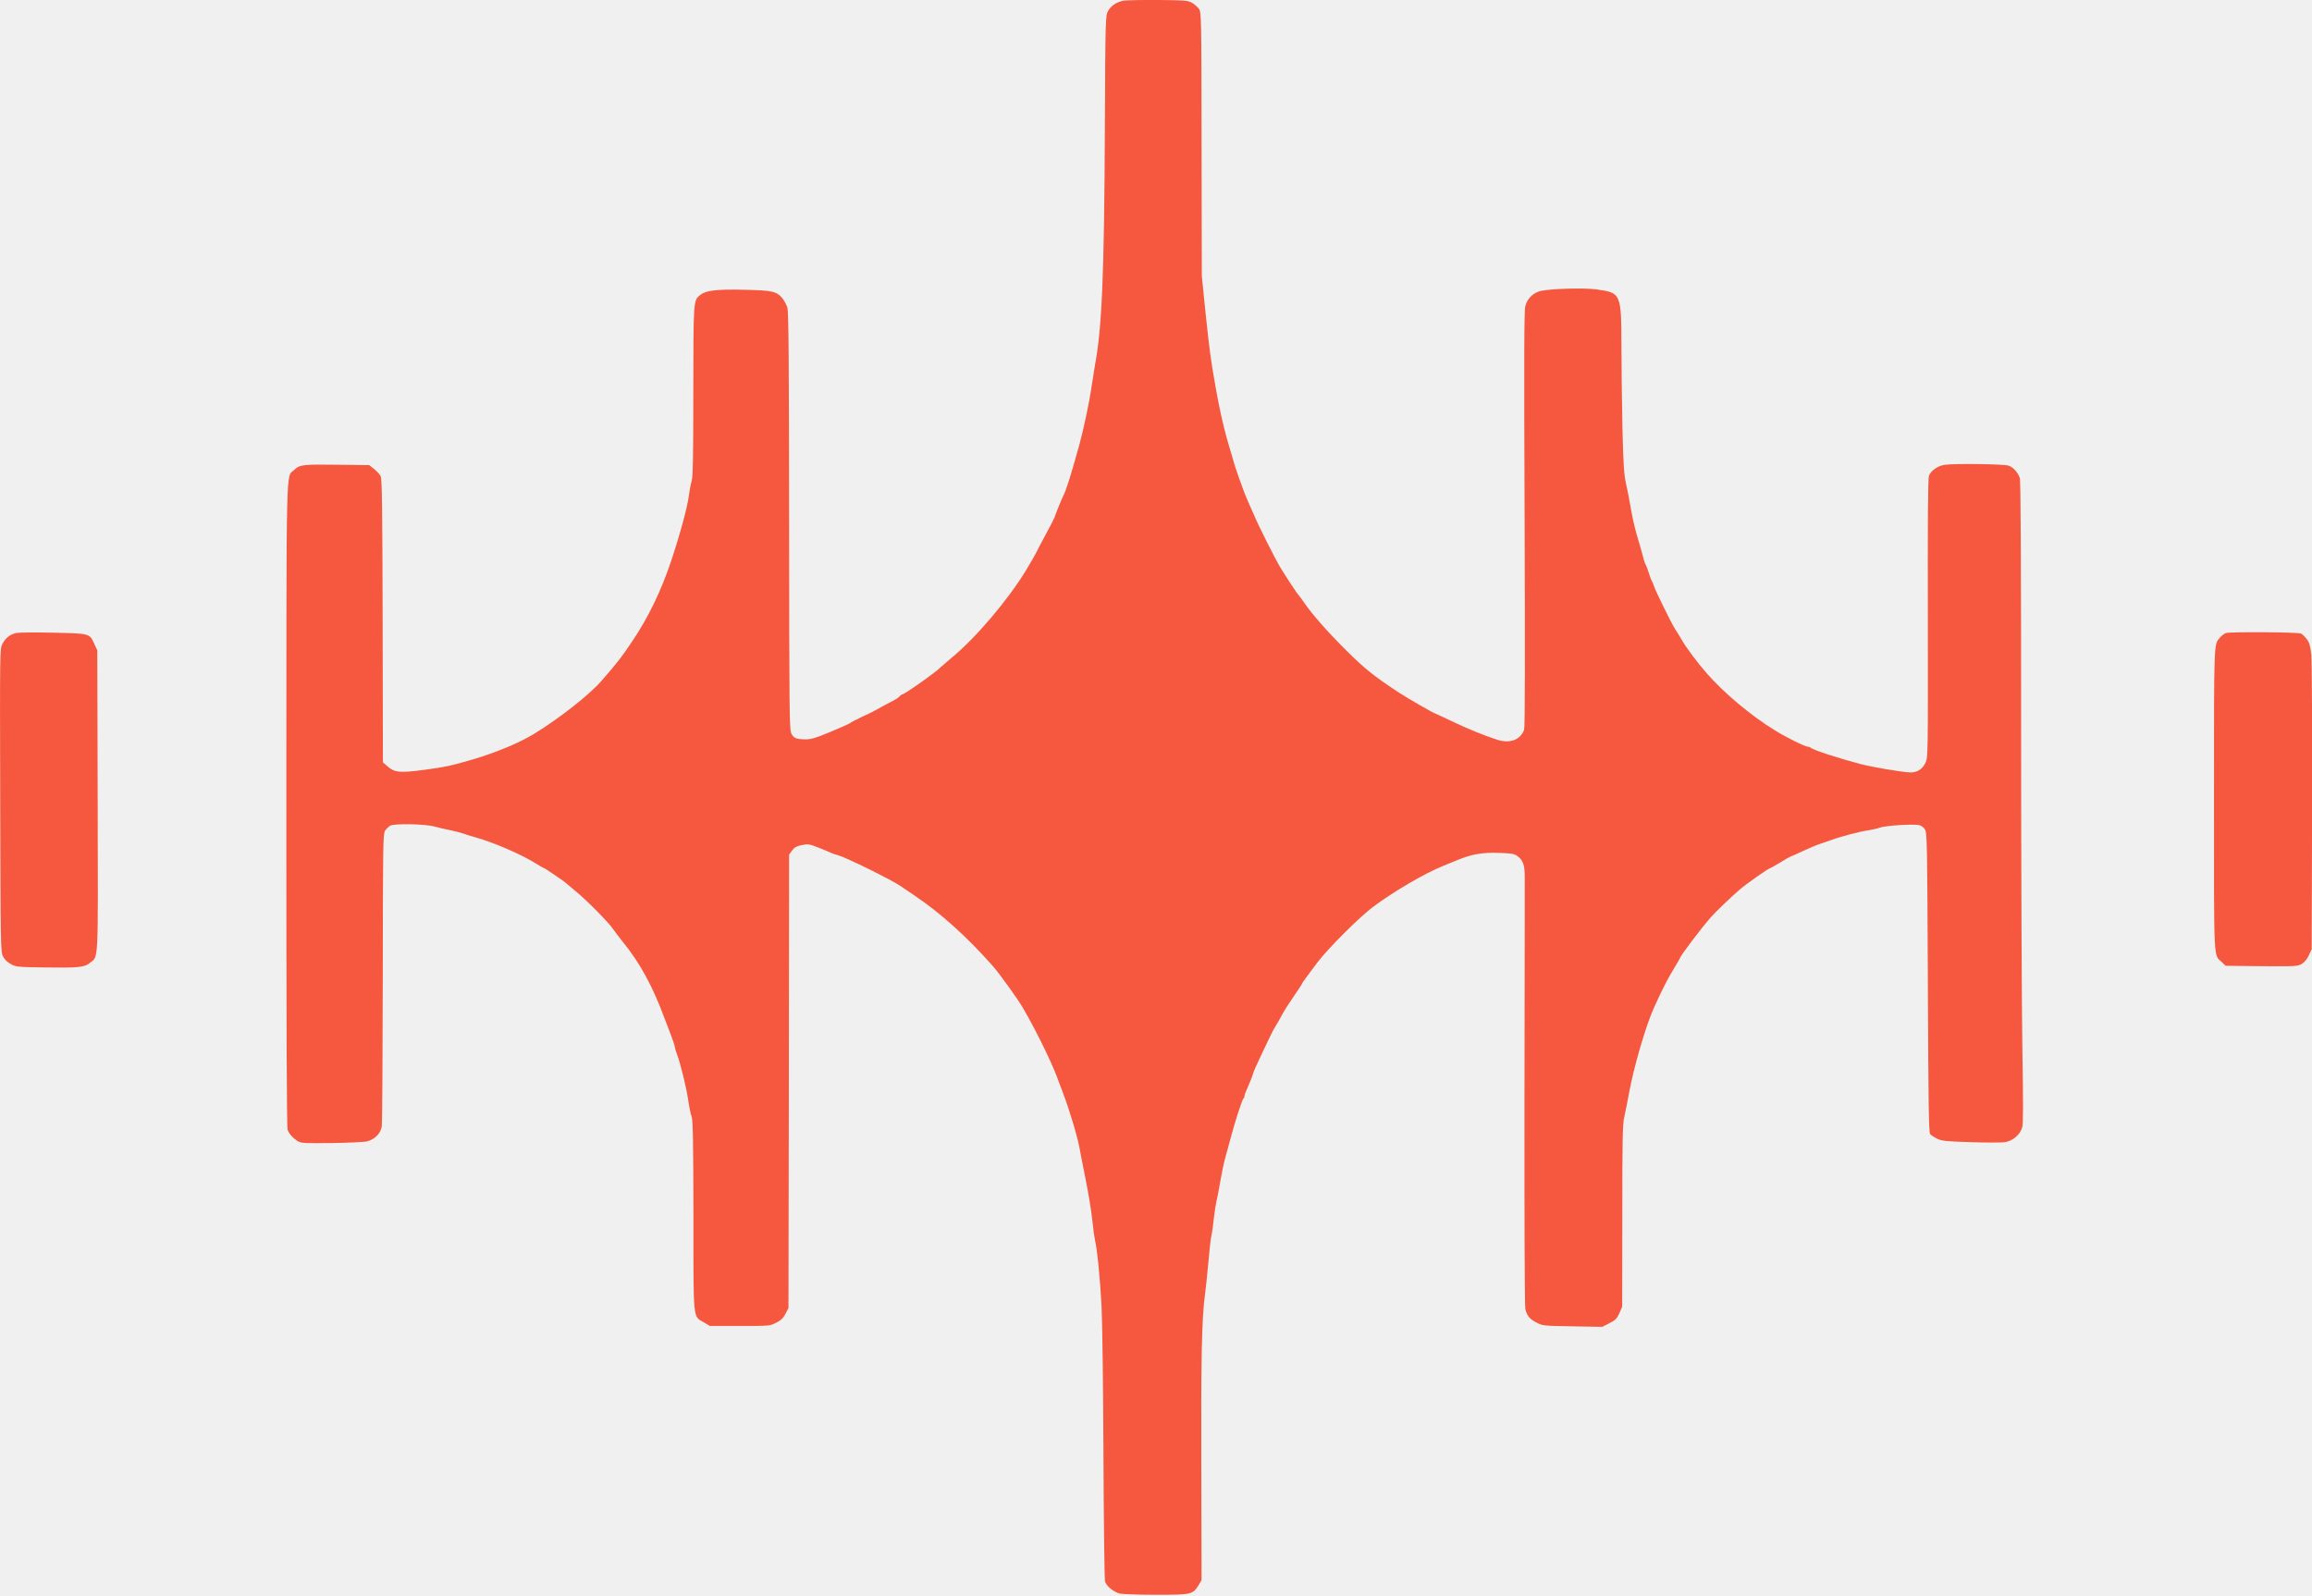
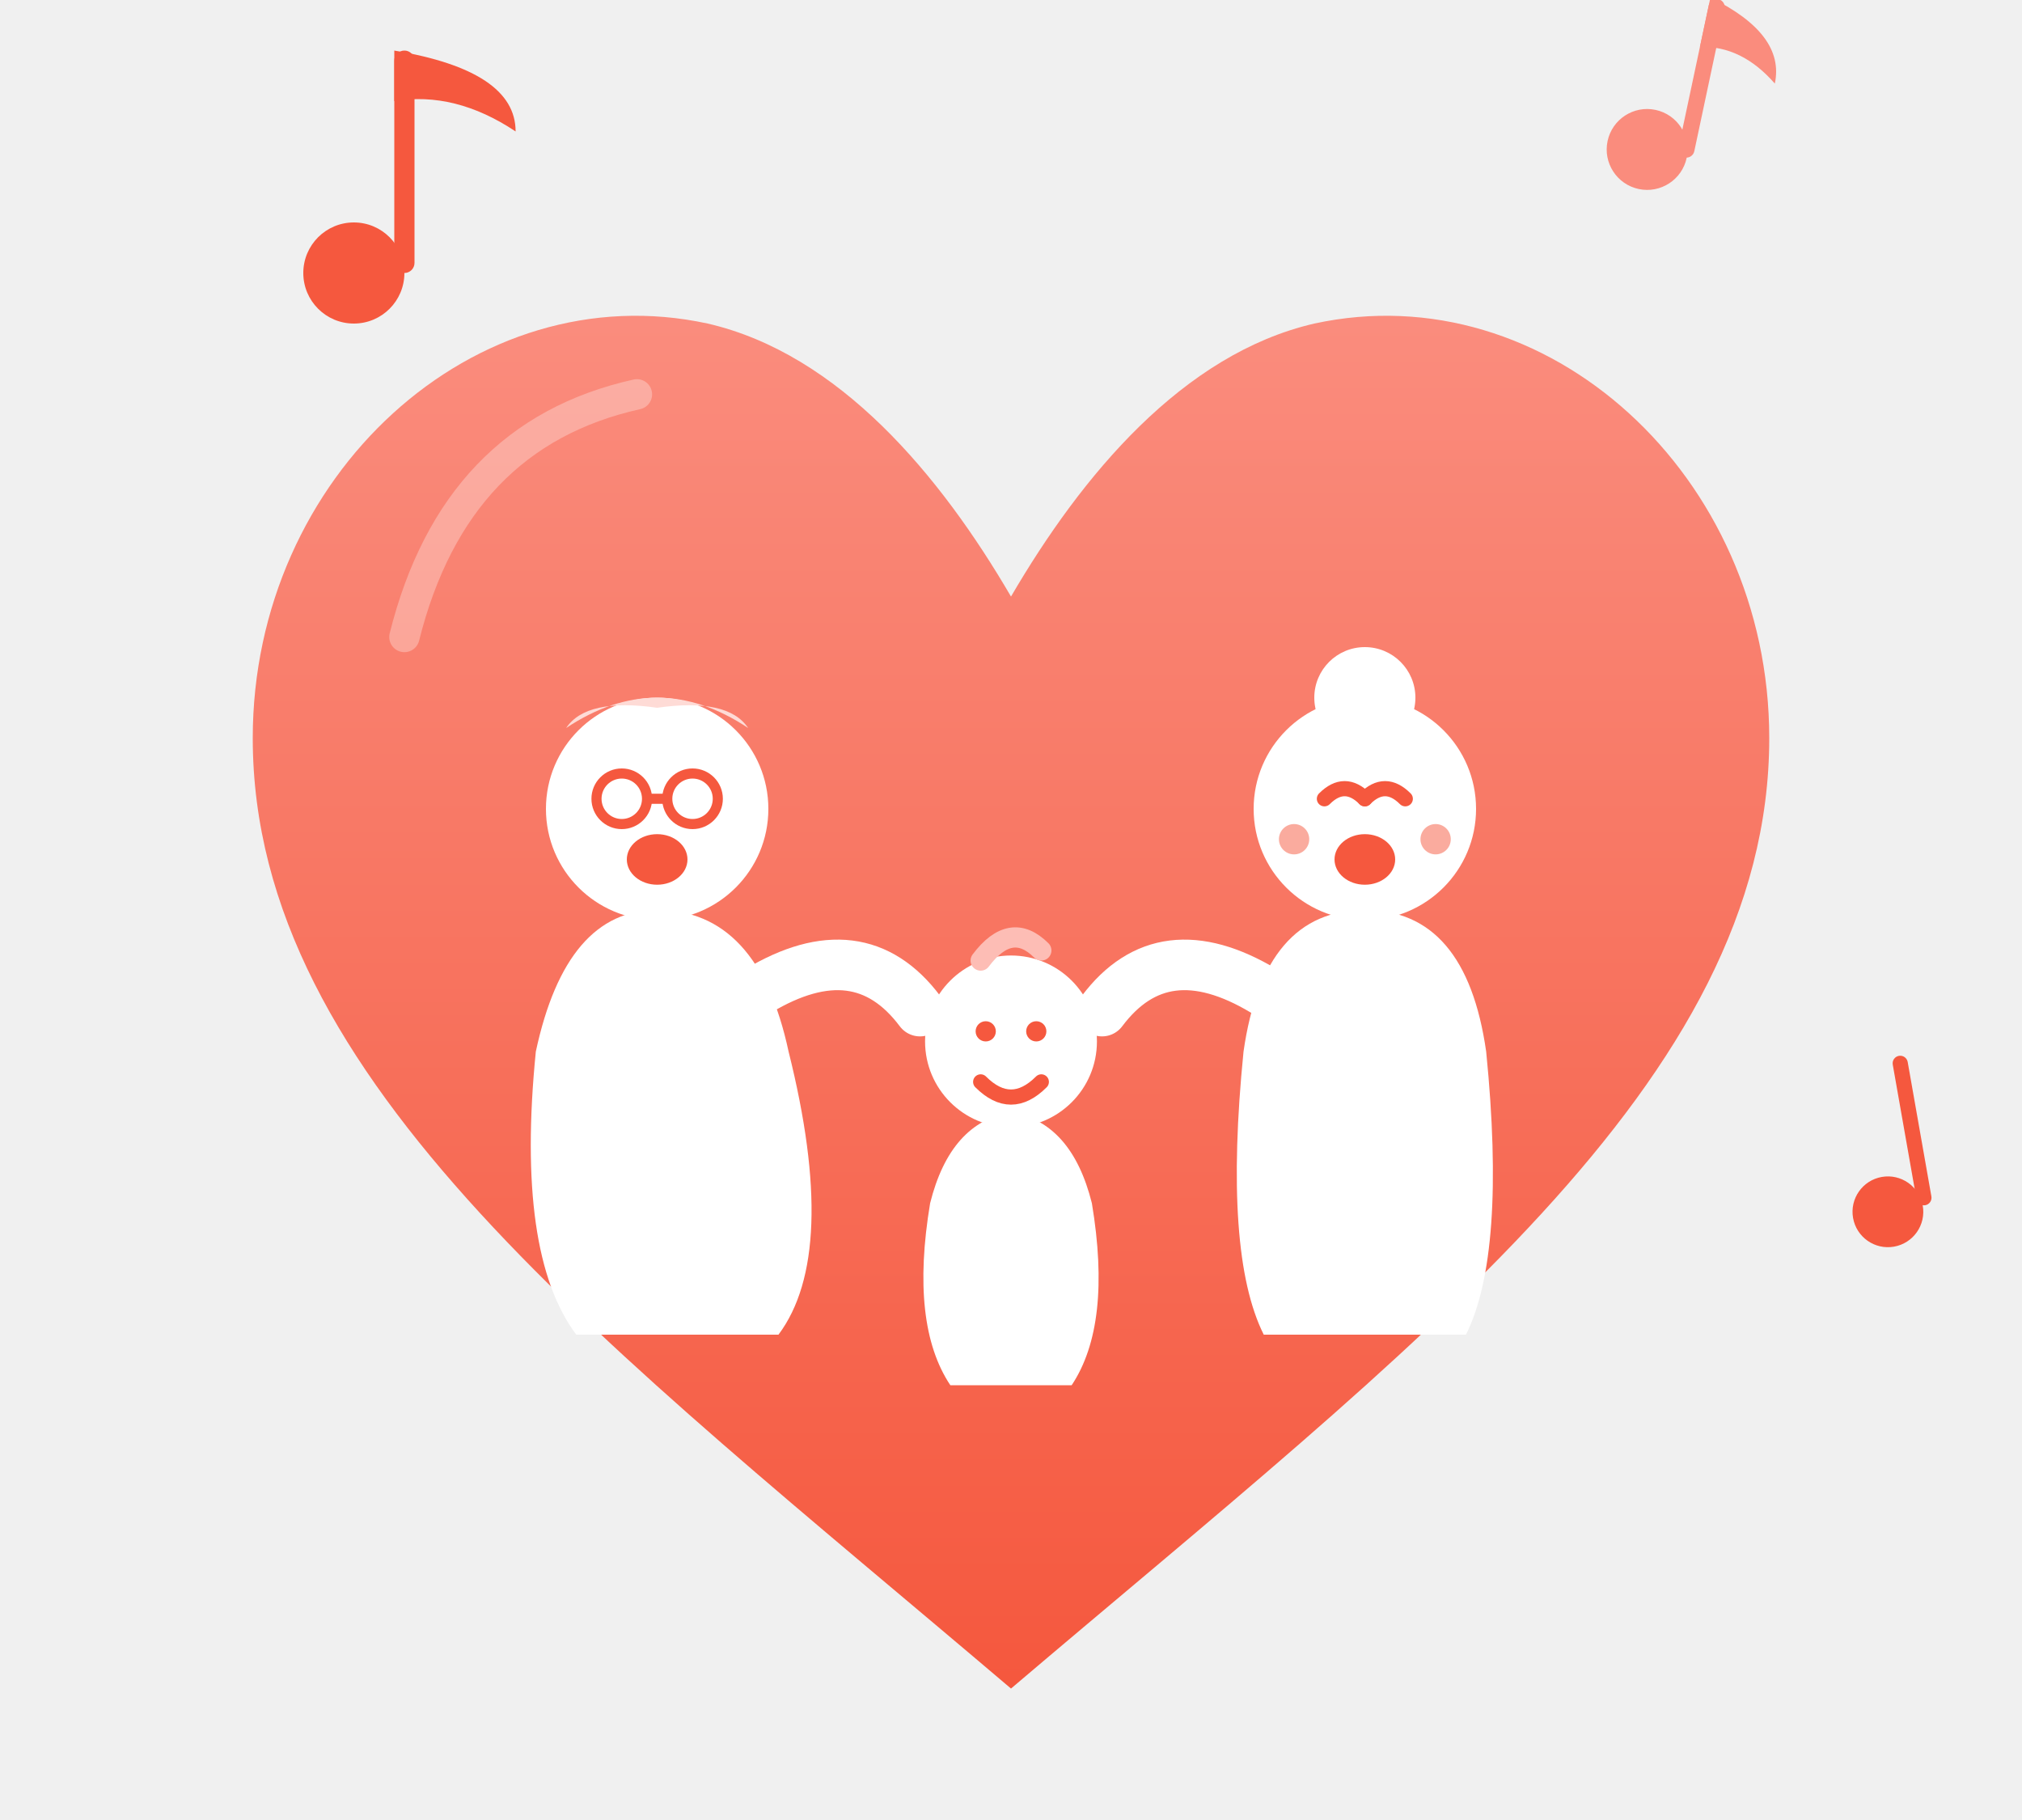
- <svg xmlns="http://www.w3.org/2000/svg" viewBox="0 0 1810 1249" fill="#F5583E">
-   <g transform="translate(-10.73019,1258.686) scale(0.1,-0.1)">
-     <path d="M8900 12581 c-53 -11 -96 -40 -118 -80 -20 -36 -21 -54 -25 -921 -5 -1144 -23 -1565 -78 -1855 -5 -27 -16 -99 -25 -158 -17 -123 -63 -340 -98 -467 -66 -238 -104 -358 -125 -396 -11 -21 -59 -138 -68 -168 -4 -11 -37 -76 -75 -145 -37 -69 -68 -127 -68 -130 0 -3 -35 -63 -77 -134 -142 -235 -397 -536 -588 -692 -38 -32 -74 -63 -80 -69 -28 -33 -286 -216 -304 -216 -5 0 -14 -7 -21 -15 -7 -8 -24 -21 -39 -28 -49 -26 -146 -78 -161 -87 -8 -5 -51 -26 -95 -46 -44 -21 -87 -43 -95 -50 -8 -6 -78 -37 -155 -69 -112 -47 -150 -58 -192 -57 -72 1 -91 8 -110 45 -16 30 -17 153 -18 1662 -1 1257 -4 1640 -13 1672 -7 23 -25 56 -39 74 -47 55 -77 62 -298 67 -221 5 -300 -5 -345 -40 -55 -43 -54 -38 -55 -758 0 -505 -3 -673 -13 -700 -6 -19 -16 -69 -21 -110 -13 -97 -67 -297 -141 -520 -78 -232 -177 -437 -303 -624 -82 -123 -115 -166 -241 -310 -92 -107 -327 -292 -526 -414 -113 -70 -296 -146 -480 -201 -172 -50 -217 -60 -383 -82 -188 -25 -229 -21 -283 25 l-39 34 -2 1107 c-2 870 -5 1112 -15 1132 -7 15 -30 40 -51 57 l-39 31 -236 3 c-286 4 -309 1 -352 -41 -65 -63 -60 142 -61 -2619 0 -1734 3 -2531 10 -2548 14 -33 39 -62 76 -86 27 -18 47 -19 268 -17 132 2 257 8 278 13 62 17 107 63 115 117 4 26 7 551 8 1168 1 1050 2 1123 18 1148 10 14 28 32 40 39 32 18 275 14 348 -7 30 -8 87 -22 125 -29 39 -8 84 -20 100 -26 15 -6 58 -19 94 -29 151 -43 365 -136 475 -206 30 -19 58 -35 62 -35 6 0 165 -108 174 -119 3 -3 37 -32 75 -63 80 -64 261 -248 290 -293 11 -16 47 -64 80 -105 134 -165 234 -349 328 -605 15 -38 38 -100 52 -136 14 -36 25 -72 25 -80 1 -8 8 -32 16 -54 29 -75 74 -260 89 -361 8 -56 20 -114 27 -130 10 -23 13 -192 14 -774 0 -843 -5 -786 82 -837 l47 -28 235 0 c232 0 236 0 285 26 37 19 55 36 72 70 l23 44 3 1775 2 1775 23 32 c18 25 34 34 76 43 49 10 58 9 132 -20 43 -17 86 -35 95 -40 9 -5 36 -14 59 -20 60 -16 419 -193 488 -241 31 -21 82 -56 112 -76 203 -137 407 -321 608 -548 51 -57 195 -257 237 -329 94 -160 219 -414 265 -536 17 -47 38 -103 47 -125 51 -132 117 -352 133 -444 4 -25 26 -136 48 -246 22 -110 45 -252 51 -315 6 -63 16 -133 21 -155 17 -69 40 -303 51 -515 6 -113 13 -637 15 -1165 2 -528 8 -973 12 -989 10 -38 68 -85 118 -97 22 -4 149 -9 284 -9 276 0 285 2 331 76 l23 39 -2 880 c-3 845 4 1175 28 1350 6 39 17 149 26 245 8 96 19 194 24 217 6 23 15 86 20 140 6 54 16 116 21 137 6 21 19 91 30 155 11 64 28 145 38 181 10 36 29 103 41 150 33 126 92 310 102 316 4 3 8 12 8 19 0 8 13 43 29 77 15 35 31 74 35 88 10 34 16 48 76 175 29 61 59 124 67 140 7 17 25 48 38 70 14 22 37 63 51 90 15 28 55 91 90 141 35 51 64 95 64 98 0 3 15 26 33 49 17 24 59 79 91 122 78 104 330 355 431 430 163 122 404 263 550 322 17 7 64 26 105 43 119 49 196 63 330 59 101 -3 123 -7 147 -25 44 -33 57 -70 57 -159 1 -44 -1 -818 -2 -1720 -1 -946 1 -1653 7 -1671 15 -52 34 -75 86 -102 49 -26 55 -26 283 -30 l233 -4 55 28 c48 24 59 36 79 79 l22 51 1 710 c0 612 2 719 16 779 9 39 25 120 36 180 37 205 131 528 195 670 59 132 109 230 155 305 27 45 50 84 50 86 0 14 160 226 240 318 34 39 151 152 225 216 53 46 229 170 242 170 2 0 38 20 79 45 40 25 76 45 79 45 3 0 47 20 98 44 50 23 110 49 132 55 22 7 63 21 90 31 68 26 229 68 290 76 28 4 68 13 90 21 43 16 266 30 309 19 14 -3 34 -18 43 -33 17 -25 18 -101 23 -1199 4 -954 7 -1174 18 -1187 8 -9 32 -25 55 -36 36 -18 71 -21 262 -27 121 -4 242 -4 269 0 59 9 118 58 134 114 9 29 9 179 2 598 -5 307 -10 1437 -10 2510 0 1275 -3 1961 -10 1978 -17 47 -53 85 -88 97 -40 13 -432 18 -504 6 -53 -9 -104 -46 -120 -86 -7 -17 -10 -387 -8 -1113 1 -1064 1 -1088 -18 -1132 -24 -52 -68 -80 -124 -77 -72 4 -294 42 -383 65 -174 46 -373 110 -389 127 -6 5 -16 9 -24 9 -22 0 -169 72 -257 127 -191 117 -398 291 -536 448 -71 81 -160 200 -191 254 -18 31 -43 72 -56 91 -26 39 -155 301 -167 340 -4 14 -11 30 -15 35 -4 6 -15 34 -24 64 -9 29 -20 59 -24 65 -5 6 -15 34 -21 61 -7 28 -21 77 -31 110 -29 93 -50 182 -67 280 -8 50 -24 131 -35 180 -17 76 -22 145 -29 440 -4 193 -8 483 -8 645 -1 410 -3 415 -197 441 -97 13 -343 6 -429 -11 -62 -13 -108 -56 -126 -117 -10 -36 -11 -375 -6 -1670 4 -1091 3 -1633 -4 -1651 -30 -79 -112 -109 -211 -77 -97 31 -232 86 -357 146 -68 32 -125 59 -127 59 -9 0 -214 118 -274 157 -198 129 -282 196 -419 333 -151 150 -270 285 -335 380 -21 30 -41 57 -44 60 -9 6 -108 158 -148 225 -33 55 -171 330 -193 385 -8 19 -27 62 -42 95 -15 33 -34 78 -42 100 -8 22 -26 72 -40 110 -14 39 -36 104 -47 145 -12 41 -33 113 -47 160 -27 94 -66 269 -88 400 -40 225 -48 286 -78 570 l-31 305 -2 1033 c-1 1015 -2 1034 -21 1060 -11 15 -35 36 -54 47 -31 18 -54 20 -269 22 -129 1 -251 -2 -270 -6z" />
-     <path d="M237 7631 c-50 -10 -86 -38 -111 -86 -20 -39 -20 -50 -17 -1224 3 -1148 3 -1186 22 -1223 12 -24 35 -46 62 -60 39 -22 56 -23 262 -26 265 -4 315 1 355 35 70 58 65 -41 62 1268 l-3 1180 -24 52 c-36 80 -35 80 -320 86 -137 3 -267 2 -288 -2z" />
-     <path d="M17532 7630 c-13 -6 -33 -20 -43 -33 -51 -58 -49 -1 -49 -1272 0 -1298 -4 -1209 60 -1270 l31 -30 282 -3 c269 -2 283 -1 315 18 20 12 42 39 55 68 l22 47 3 1108 c1 609 -1 1148 -6 1196 -8 73 -14 95 -36 124 -15 19 -35 39 -44 43 -26 12 -563 15 -590 4z" />
+ <svg xmlns="http://www.w3.org/2000/svg" viewBox="0 0 200 180" fill="none">
+   <defs>
+     <linearGradient id="h" x1="0" y1="0" x2="0" y2="1">
+       <stop offset="0%" stop-color="#FA8C7D" />
+       <stop offset="100%" stop-color="#F5583E" />
+     </linearGradient>
+   </defs>
+   <g transform="translate(25, 25)">
+     <path d="M 75 142 C 35 108, 0 82, 0 48 C 0 22, 22 2, 45 7 C 58 10, 68 22, 75 34 C 82 22, 92 10, 105 7 C 128 2, 150 22, 150 48 C 150 82, 115 108, 75 142 Z" fill="url(#h)" />
+     <path d="M 15 38 Q 20 18 38 14" stroke="#FFF" stroke-width="3" stroke-linecap="round" opacity="0.3" fill="none" />
+     <g transform="translate(40, 55)">
+       <path d="M -12 24 Q -14 44 -8 52 L 12 52 Q 18 44 13 24 Q 10 10 0 10 Q -9 10 -12 24 Z" fill="#FFF" />
+       <circle cx="0" cy="0" r="11" fill="#FFF" />
+       <circle cx="-3.5" cy="-1" r="2.5" stroke="#F5583E" stroke-width="1" fill="none" />
+       <circle cx="3.5" cy="-1" r="2.5" stroke="#F5583E" stroke-width="1" fill="none" />
+       <line x1="-1" y1="-1" x2="1" y2="-1" stroke="#F5583E" stroke-width="1" />
+       <ellipse cx="0" cy="5" rx="3" ry="2.5" fill="#F5583E" />
+       <path d="M -9 -8 Q 0 -14 9 -8 Q 7 -11 0 -10 Q -7 -11 -9 -8 Z" fill="#FEDBD6" />
+       <path d="M 10 18 Q 20 12 26 20" stroke="#FFF" stroke-width="5" stroke-linecap="round" fill="none" />
+     </g>
+     <g transform="translate(110, 55)">
+       <path d="M -12 24 Q -14 44 -10 52 L 10 52 Q 14 44 12 24 Q 10 10 0 10 Q -10 10 -12 24 Z" fill="#FFF" />
+       <circle cx="0" cy="0" r="11" fill="#FFF" />
+       <circle cx="0" cy="-11" r="5" fill="#FFF" />
+       <path d="M -4 -1 Q -2 -3 0 -1" stroke="#F5583E" stroke-width="1.5" stroke-linecap="round" fill="none" />
+       <path d="M 0 -1 Q 2 -3 4 -1" stroke="#F5583E" stroke-width="1.5" stroke-linecap="round" fill="none" />
+       <ellipse cx="0" cy="5" rx="3" ry="2.5" fill="#F5583E" />
+       <circle cx="-7" cy="3" r="1.5" fill="#F5583E" opacity="0.5" />
+       <circle cx="7" cy="3" r="1.5" fill="#F5583E" opacity="0.5" />
+       <path d="M -10 18 Q -20 12 -26 20" stroke="#FFF" stroke-width="5" stroke-linecap="round" fill="none" />
+     </g>
+     <g transform="translate(75, 78)">
+       <path d="M -8 16 Q -10 28 -6 34 L 6 34 Q 10 28 8 16 Q 6 8 0 7 Q -6 8 -8 16 Z" fill="#FFF" />
+       <circle cx="0" cy="0" r="8.5" fill="#FFF" />
+       <circle cx="-2.5" cy="-1" r="1" fill="#F5583E" />
+       <circle cx="2.5" cy="-1" r="1" fill="#F5583E" />
+       <path d="M -3 4 Q 0 7 3 4" stroke="#F5583E" stroke-width="1.5" stroke-linecap="round" fill="none" />
+       <path d="M -3 -8 Q 0 -12 3 -9" stroke="#FDBDB5" stroke-width="2" stroke-linecap="round" fill="none" />
+     </g>
+   </g>
+   <g transform="translate(35, 15)" fill="#F5583E">
+     <circle cx="0" cy="12" r="5" />
+     <rect x="4" y="-10" width="2" height="22" rx="1" />
+     <path d="M 4 -10 Q 16 -8 16 -2 Q 10 -6 4 -5 Z" />
+   </g>
+   <g transform="translate(165, 5) rotate(12)" fill="#FA8C7D">
+     <circle cx="0" cy="10" r="4" />
+     <rect x="3" y="-6" width="1.6" height="16" rx="0.8" />
+     <path d="M 3 -6 Q 11 -4 11 1 Q 7 -2 3 -1 Z" />
+   </g>
+   <g transform="translate(185, 110) rotate(-10)" fill="#F5583E">
+     <circle cx="0" cy="10" r="3.5" />
+     <rect x="3" y="-5" width="1.5" height="15" rx="0.75" />
  </g>
</svg>
